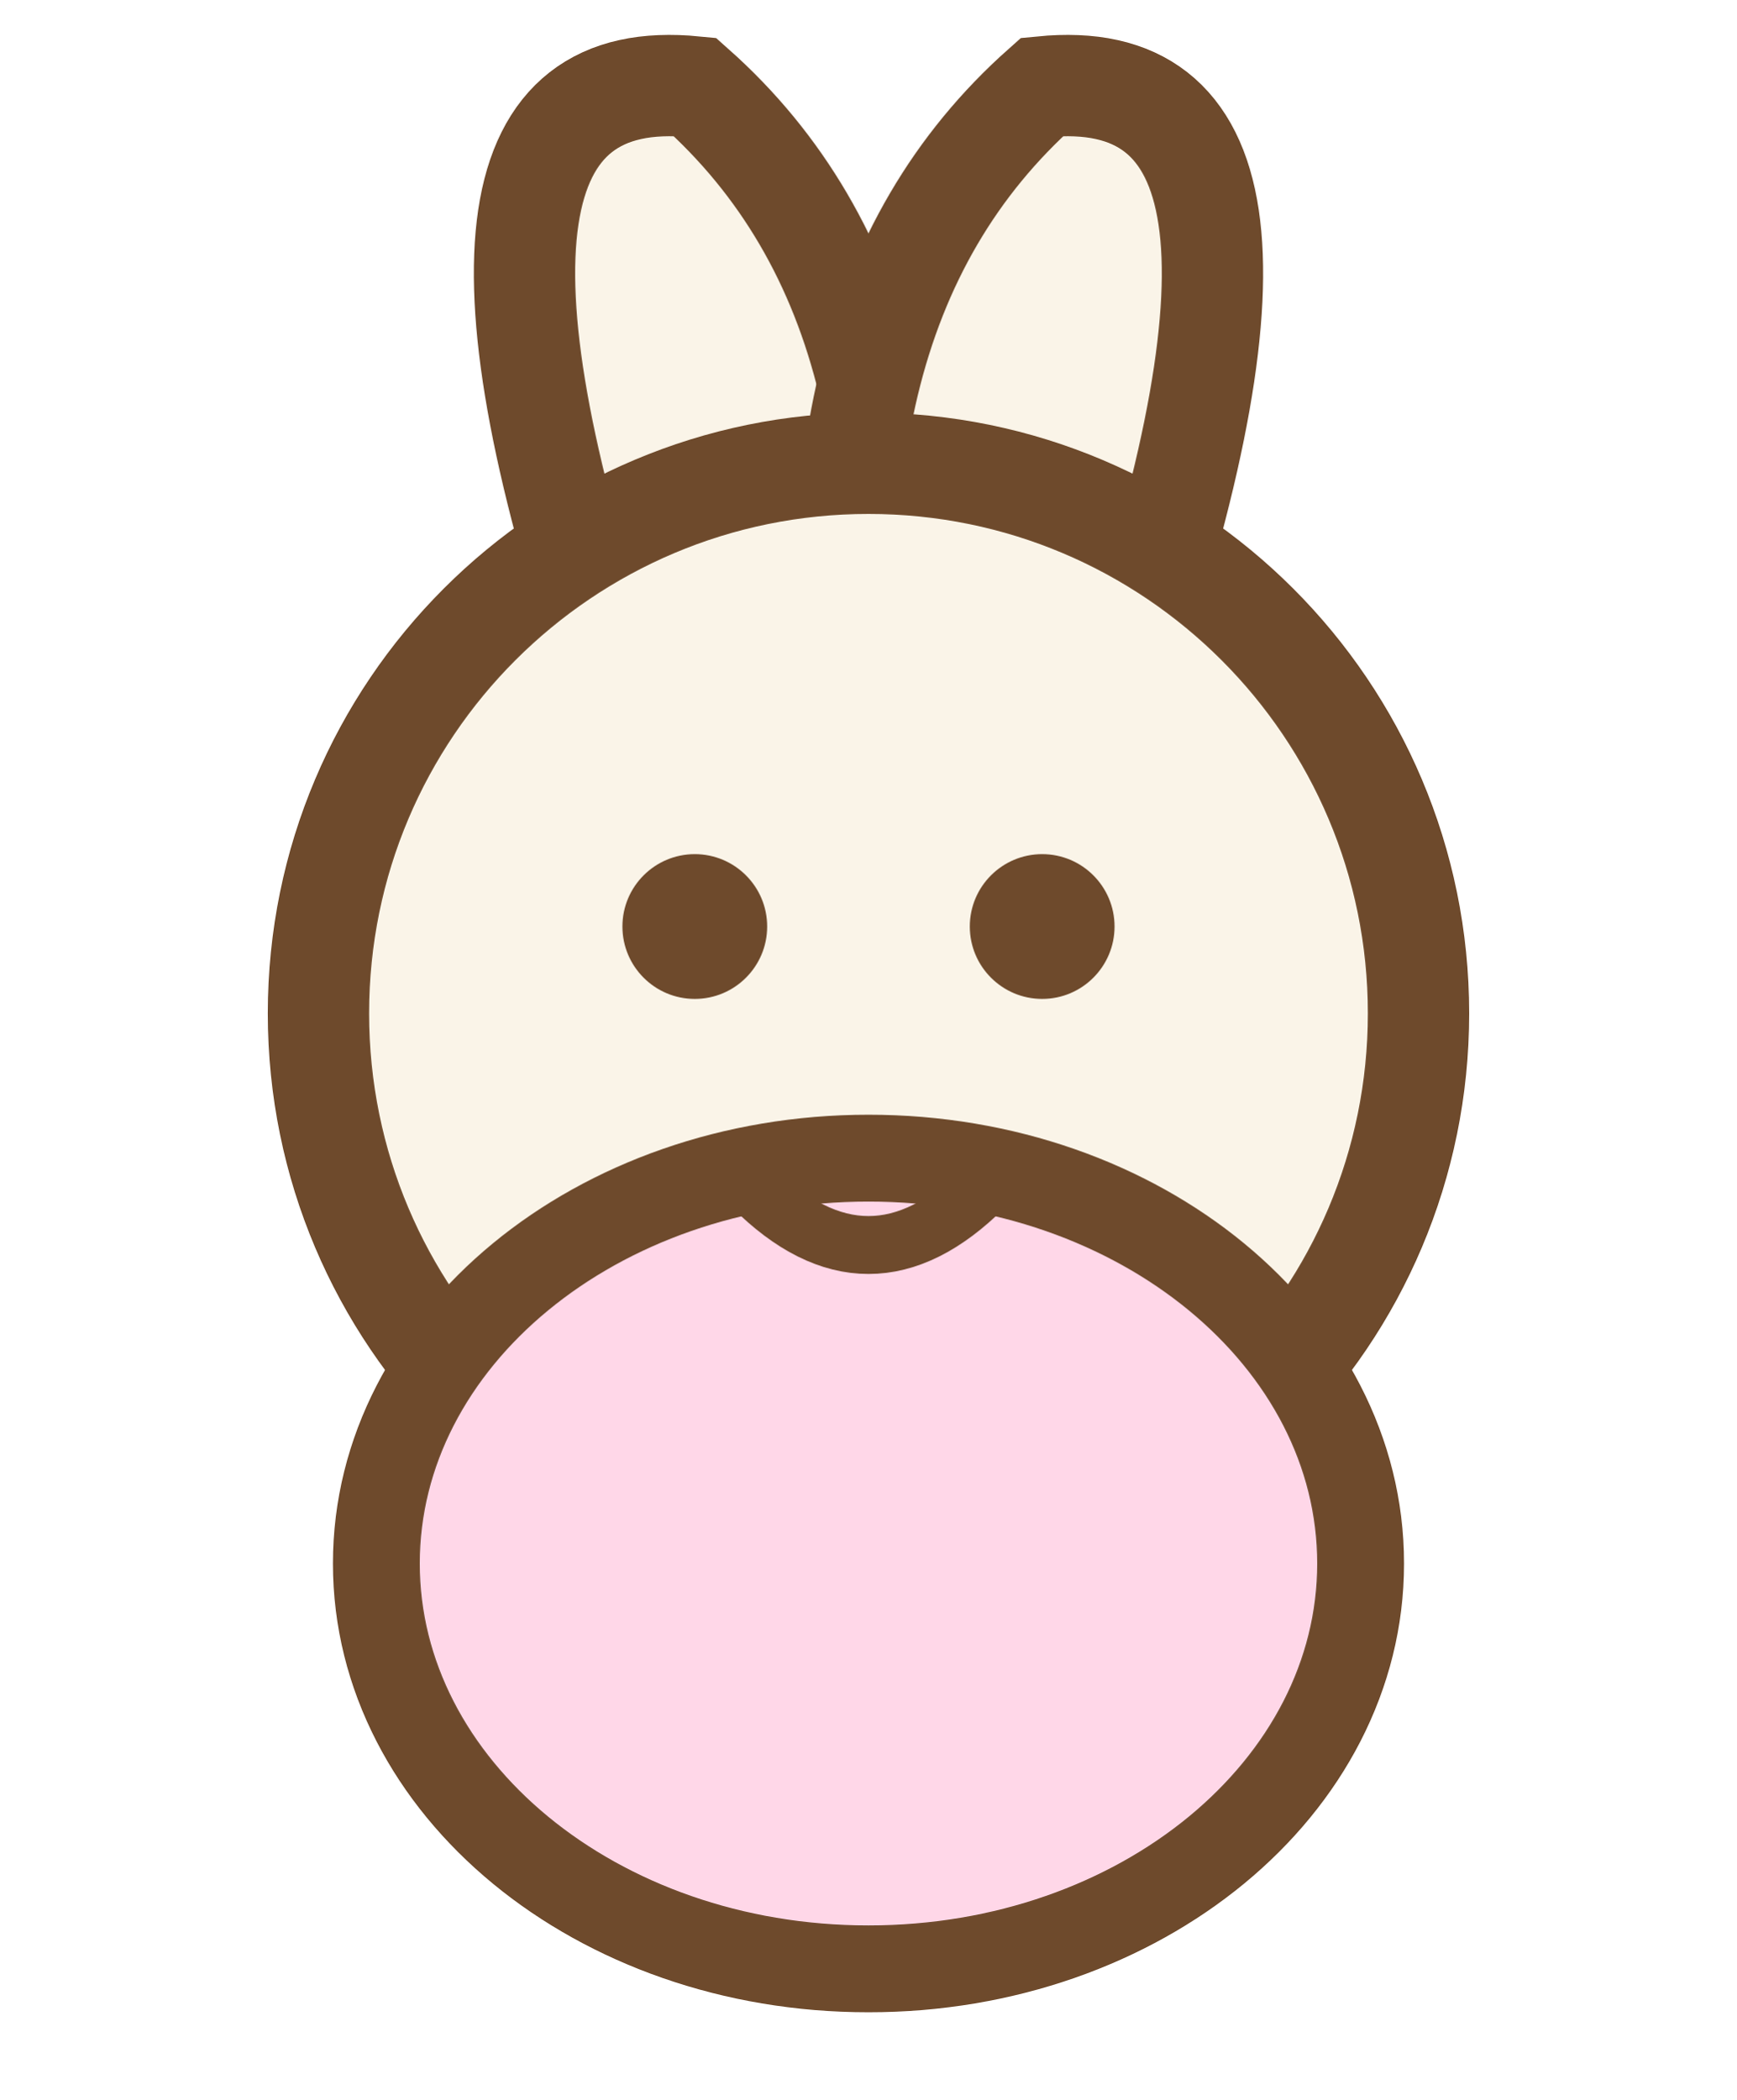
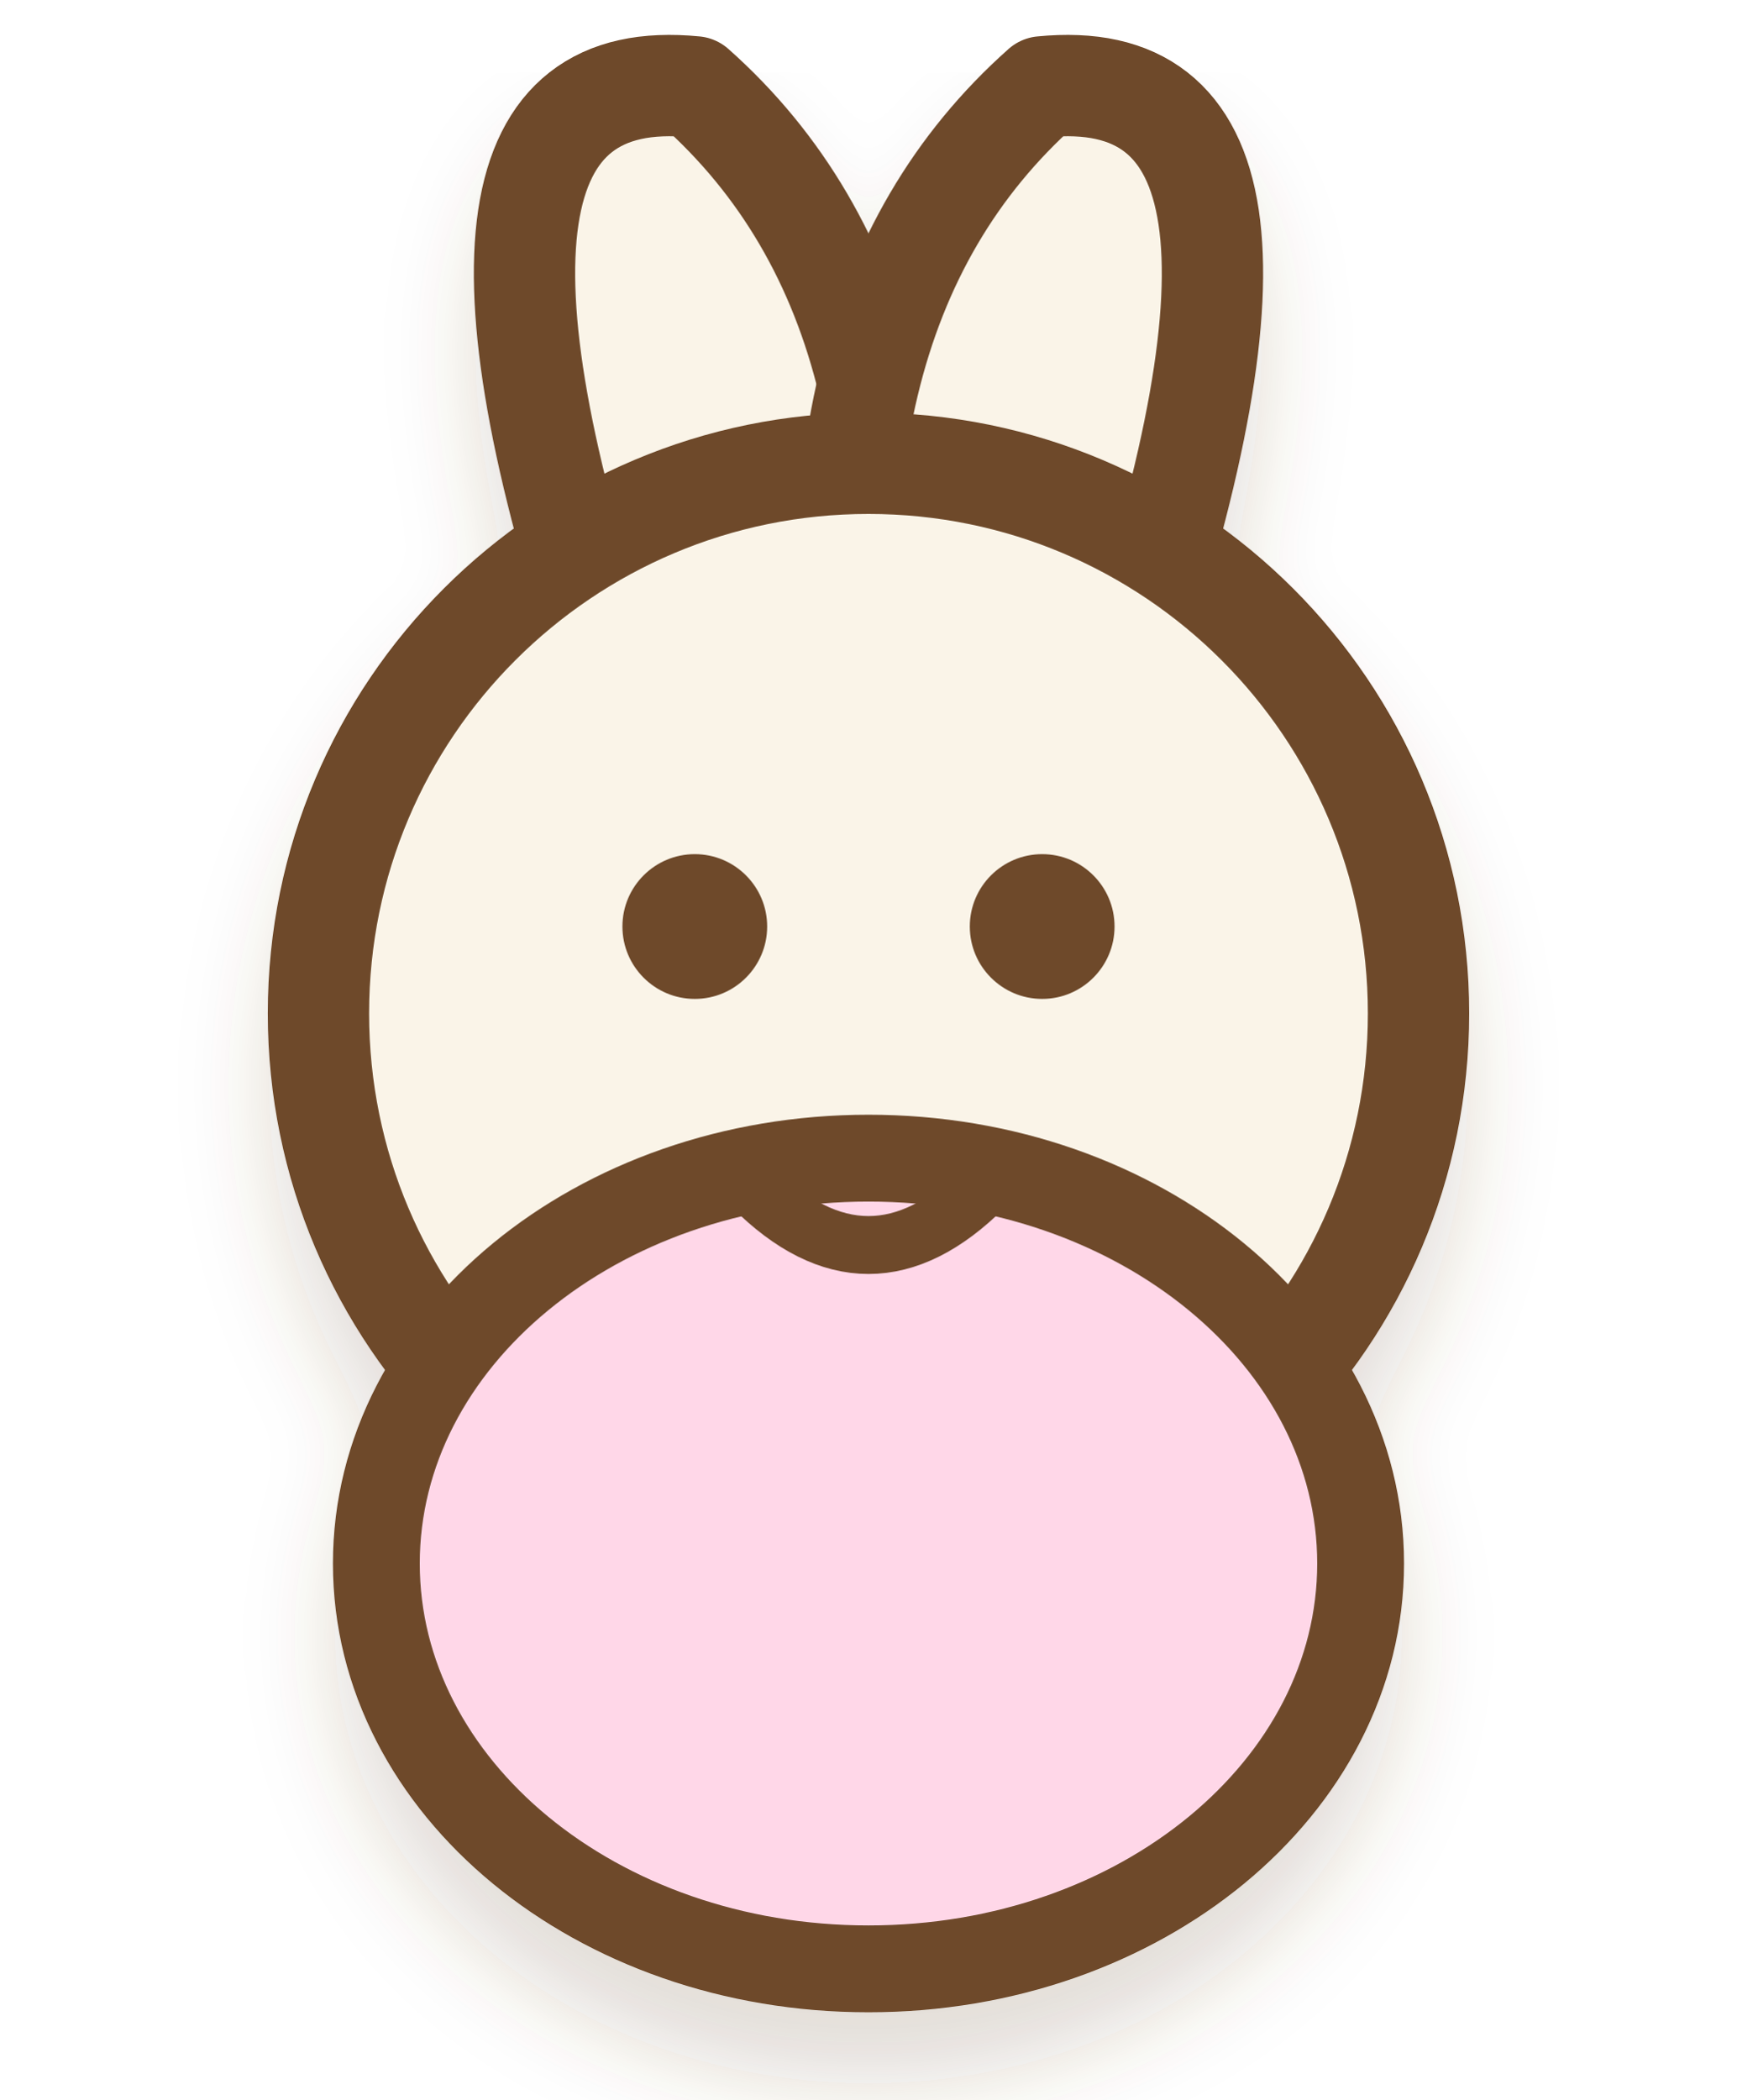
<svg xmlns="http://www.w3.org/2000/svg" width="120" height="145" viewBox="0 0 120 145">
-   <path d="M42 46 Q28 4 48 6 Q66 22 60 56" fill="#FAF4E8" stroke="#6E4A2C" stroke-width="7" />
-   <path d="M78 46 Q92 4 72 6 Q54 22 60 56" fill="#FAF4E8" stroke="#6E4A2C" stroke-width="7" />
-   <circle cx="60" cy="70" r="38" fill="#FAF4E8" stroke="#6E4A2C" stroke-width="7" />
-   <ellipse cx="60" cy="108" rx="34" ry="28" fill="#FFD7E8" stroke="#6E4A2C" stroke-width="6" />
-   <circle cx="48" cy="64" r="5" fill="#6E4A2C" />
-   <circle cx="72" cy="64" r="5" fill="#6E4A2C" />
-   <path d="M52 82 Q60 90 68 82" fill="none" stroke="#6E4A2C" stroke-width="4" stroke-linecap="round" />
+   <defs>
+     <filter id="soft-shadow" x="-18%" y="-18%" width="136%" height="136%">
+       <feDropShadow dx="0" dy="5" stdDeviation="3" flood-color="#6E4A2C" flood-opacity="0.18" />
+     </filter>
+   </defs>
+   <g filter="url(#soft-shadow)" stroke-linecap="round" stroke-linejoin="round">
+     <path d="M42 46 Q28 4 48 6 Q66 22 60 56" fill="#FAF4E8" stroke="#6E4A2C" stroke-width="7" />
+     <path d="M78 46 Q92 4 72 6 Q54 22 60 56" fill="#FAF4E8" stroke="#6E4A2C" stroke-width="7" />
+     <circle cx="60" cy="70" r="38" fill="#FAF4E8" stroke="#6E4A2C" stroke-width="7" />
+     <ellipse cx="60" cy="108" rx="34" ry="28" fill="#FFD7E8" stroke="#6E4A2C" stroke-width="6" />
+     <circle cx="48" cy="64" r="5" fill="#6E4A2C" />
+     <circle cx="72" cy="64" r="5" fill="#6E4A2C" />
+     <path d="M52 82 Q60 90 68 82" fill="none" stroke="#6E4A2C" stroke-width="4" stroke-linecap="round" />
+   </g>
</svg>
